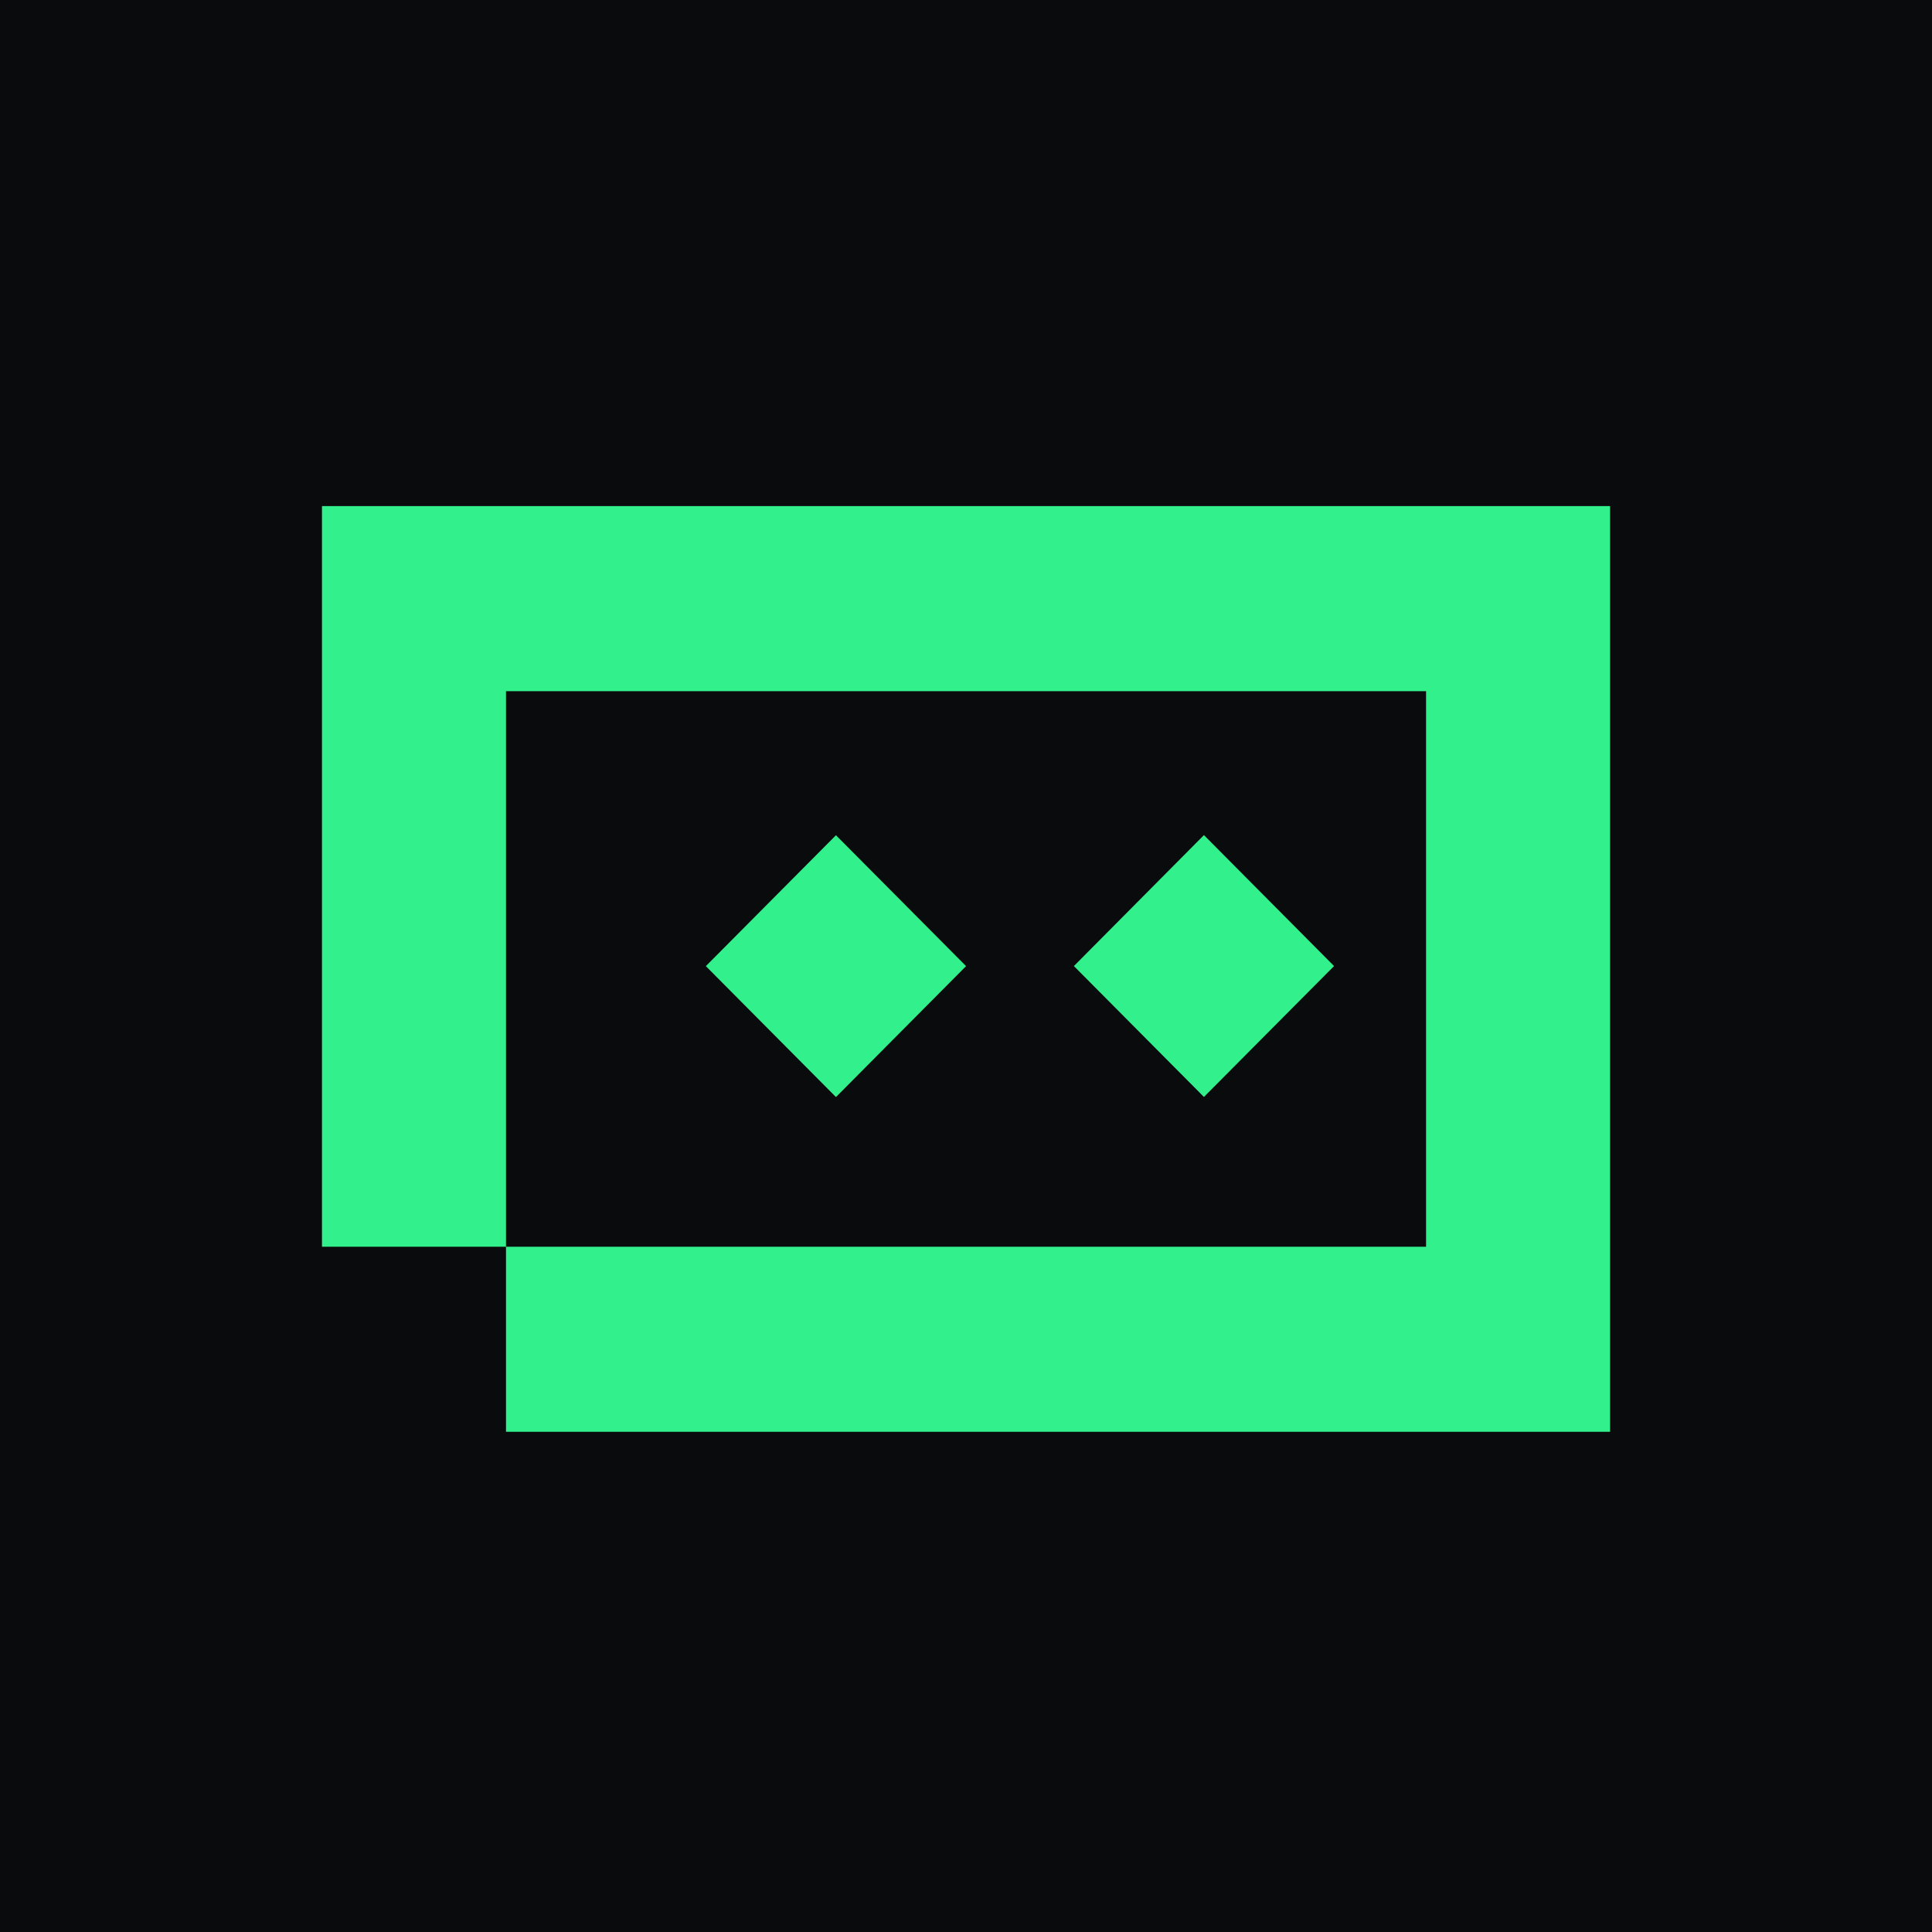
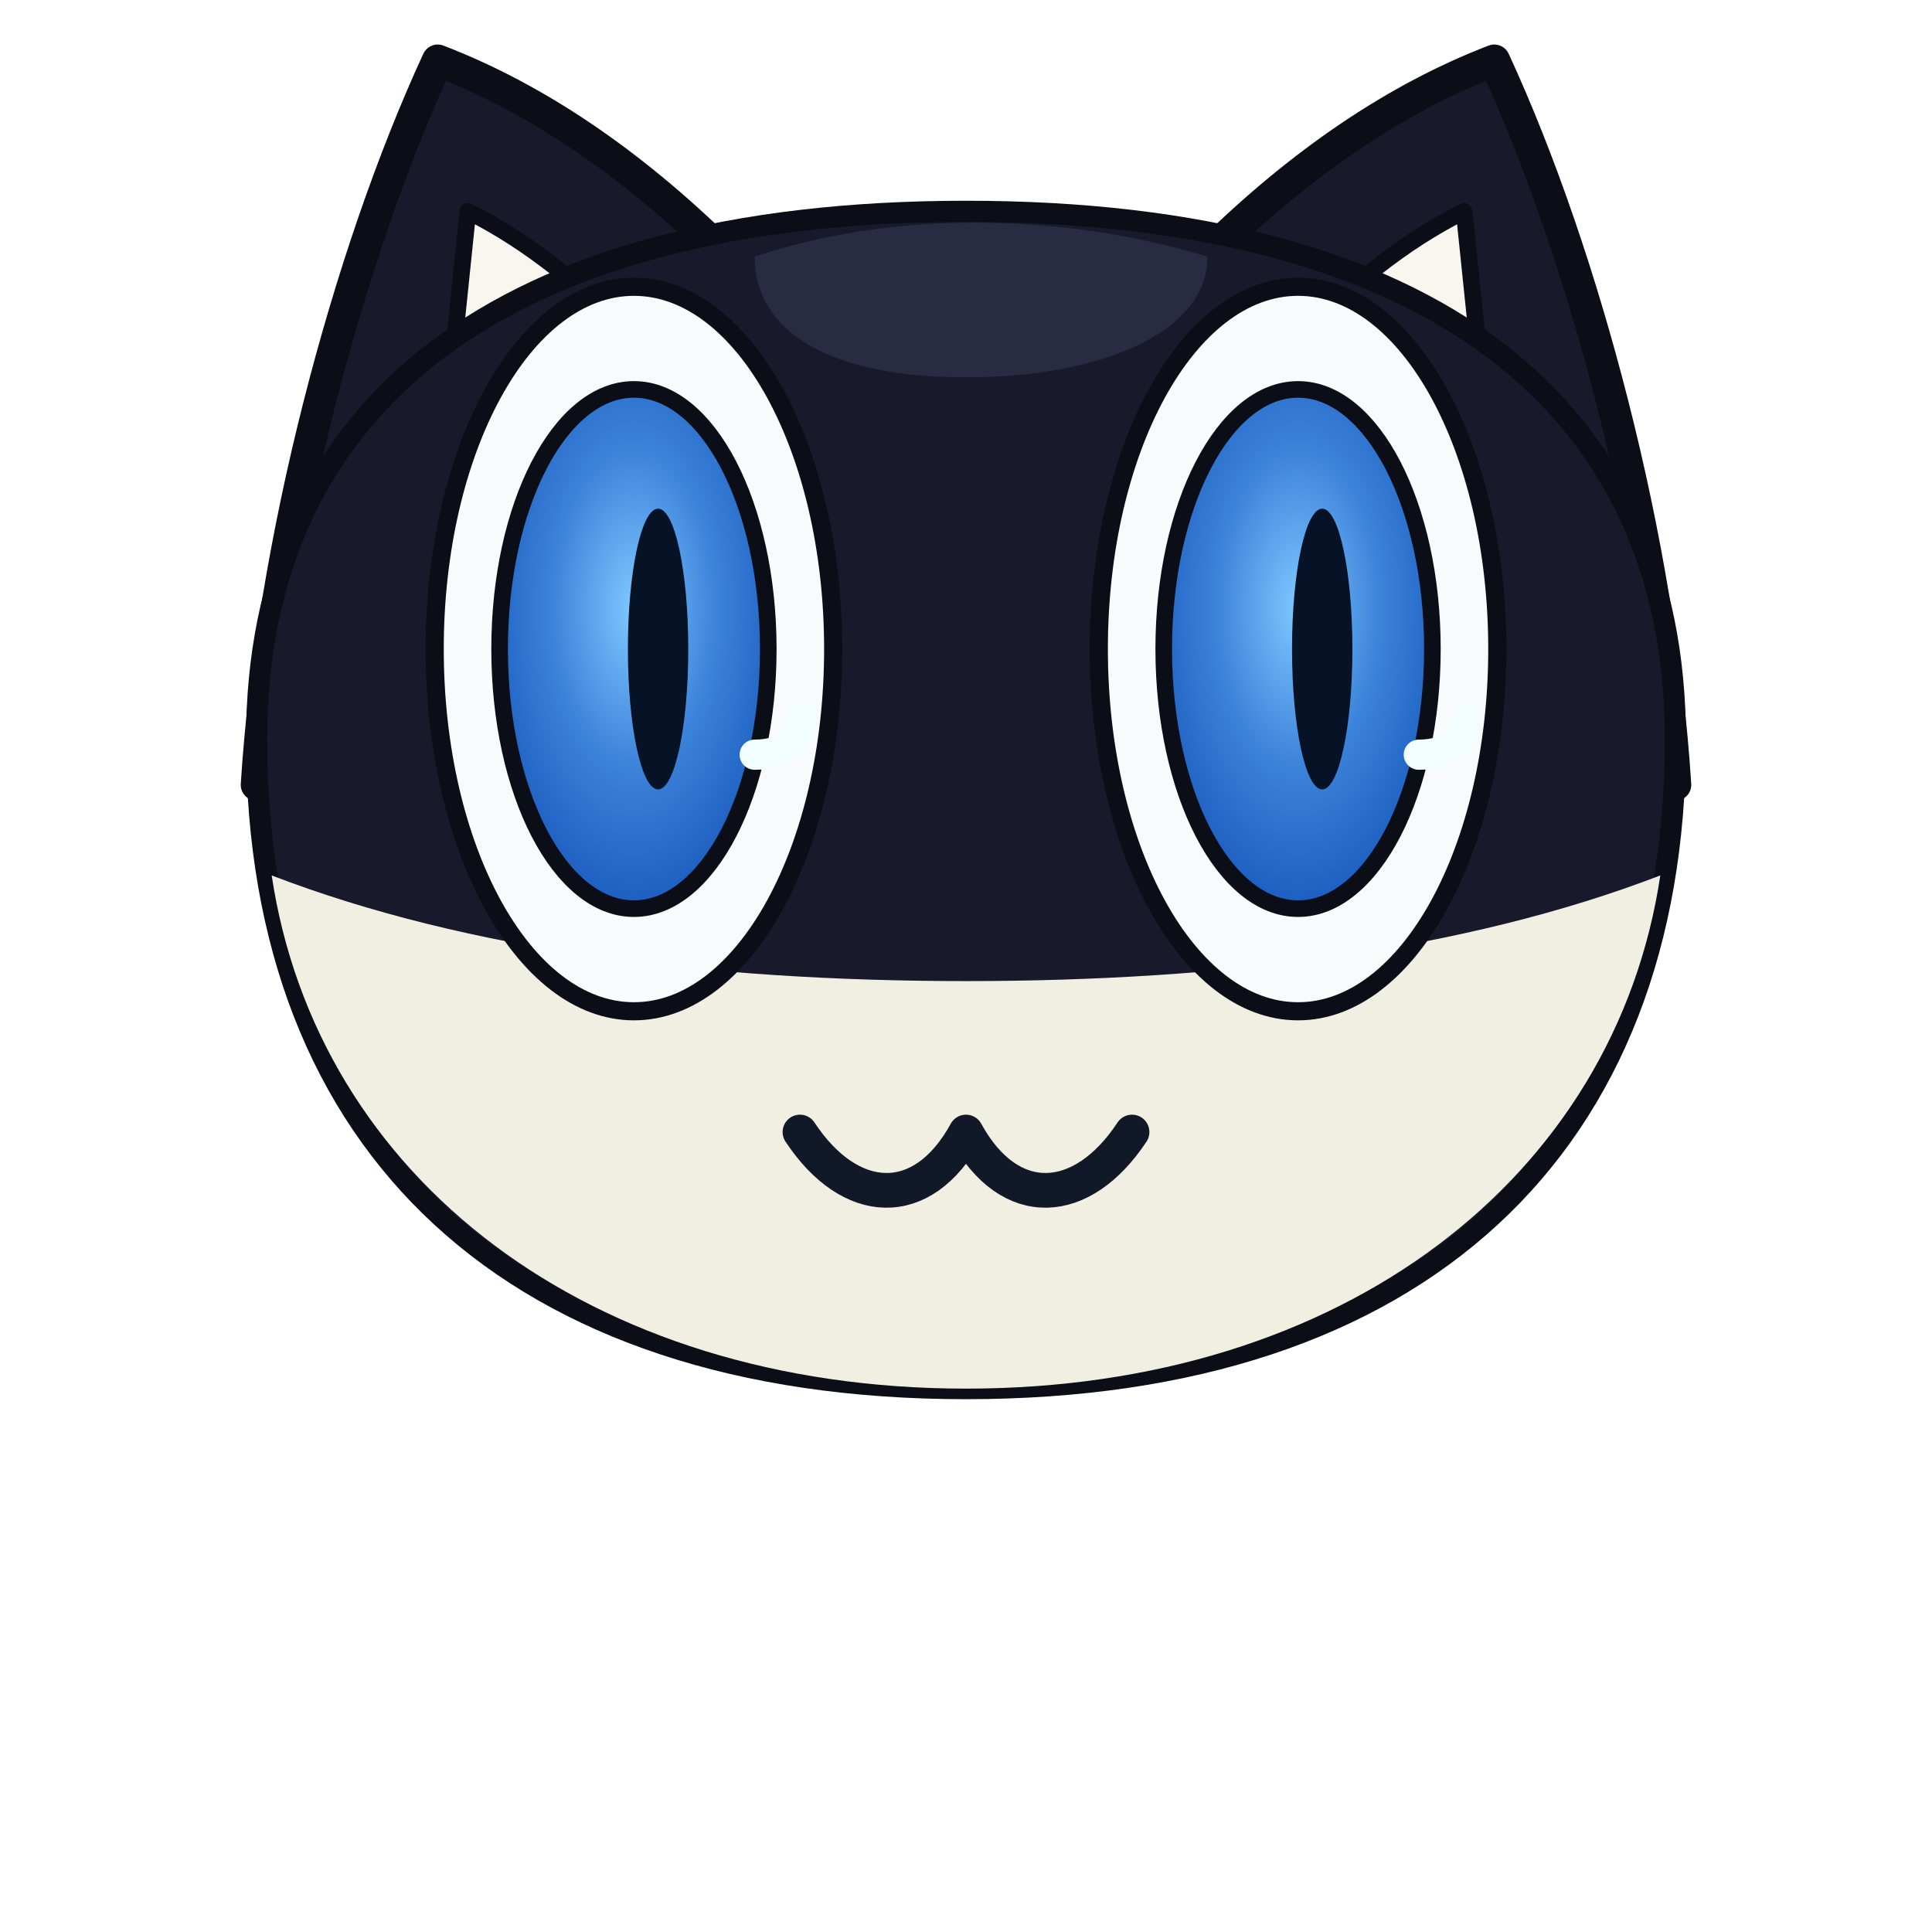
- <svg xmlns="http://www.w3.org/2000/svg" width="32" height="32" viewBox="0 0 32 32" fill="none">
-   <rect width="32" height="32" fill="#0A0B0D" />
-   <path d="M26.668 23.715H8.381V20.65H5.333V8.382H26.668V23.715ZM8.381 20.65H23.62V11.448H8.381V20.65ZM16.001 16.002L13.846 18.171L11.691 16.002L13.846 13.834L16.001 16.002ZM22.096 16.001L19.941 18.169L17.787 16.001L19.941 13.832L22.096 16.001Z" fill="#32F08C" />
+ <svg xmlns="http://www.w3.org/2000/svg" width="128" height="128" viewBox="0 0 128 128">
+   <defs>
+     <radialGradient id="eye" cx="50%" cy="42%" r="68%">
+       <stop offset="0%" stop-color="#7fc8ff" />
+       <stop offset="45%" stop-color="#3c83da" />
+       <stop offset="100%" stop-color="#1151b7" />
+     </radialGradient>
+   </defs>
+   <g class="plush-head">
+     <path d="M17 52C18 36 23 17 29 4c13 5 25 17 36 35L42 59C34 55 26 53 17 52z" fill="#18192b" stroke="#0b0d17" stroke-width="2.1" stroke-linejoin="round" />
+     <path d="M111 52c-1-16-6-35-12-48-13 5-25 17-36 35l23 20c8-4 16-6 25-7z" fill="#18192b" stroke="#0b0d17" stroke-width="2.1" stroke-linejoin="round" />
+     <path d="M31 14c8 4 15 12 22 23l-7 2 3 5-7-1-4 9-5-11-5 2z" fill="#f8f6ee" stroke="#0b0d17" stroke-width="1.1" stroke-linejoin="round" />
+     <path d="M97 14c-8 4-15 12-22 23l7 2-3 5 7-1 4 9 5-11 5 2z" fill="#f8f6ee" stroke="#0b0d17" stroke-width="1.1" stroke-linejoin="round" />
+     <path d="M34 21c2.5 4.5 4 8.5 4 13M45 31c-3 3-4 6.5-3 10M94 21c-2.5 4.5-4 8.5-4 13M83 31c3 3 4 6.5 3 10" fill="none" stroke="#d6d2c7" stroke-width="1.15" stroke-linecap="round" />
+     <path d="M17 49c0-22 16-35 47-35s47 13 47 35c0 27-17 43-47 43S17 76 17 49z" fill="#18192b" stroke="#0b0d17" stroke-width="1.4" />
+     <path d="M18 58c13 5 29 7 46 7s33-2 46-7c-3 20-21 34-46 34S21 78 18 58z" fill="#f1eee2" />
+     <path d="M50 17c9-3 20-3 30 0 0 5-7 8-16 8s-14-3-14-8z" fill="#363a55" opacity="0.55" />
+     <g>
+       <ellipse cx="42" cy="43" rx="13.2" ry="24" fill="#f8fafc" stroke="#0b0d17" stroke-width="1.2" />
+       <ellipse cx="42" cy="43" rx="8.9" ry="17.2" fill="url(#eye)" stroke="#0b0d17" stroke-width="1.1" />
+       <ellipse cx="43.6" cy="43" rx="2" ry="9.3" fill="#061225" />
+       <path d="M50 50c2.1 0 3.1-1.1 3.1-2.4" fill="none" stroke="#f2fdff" stroke-width="2" stroke-linecap="round" />
+     </g>
+     <g>
+       <ellipse cx="86" cy="43" rx="13.2" ry="24" fill="#f8fafc" stroke="#0b0d17" stroke-width="1.2" />
+       <ellipse cx="86" cy="43" rx="8.9" ry="17.2" fill="url(#eye)" stroke="#0b0d17" stroke-width="1.1" />
+       <ellipse cx="87.6" cy="43" rx="2" ry="9.3" fill="#061225" />
+       <path d="M94 50c2.1 0 3.1-1.1 3.1-2.4" fill="none" stroke="#f2fdff" stroke-width="2" stroke-linecap="round" />
+     </g>
+     <path d="M53 75c3.3 5 8.1 5.3 11 0 2.9 5.3 7.7 5 11 0" fill="none" stroke="#111827" stroke-width="2.3" stroke-linecap="round" stroke-linejoin="round" />
+   </g>
</svg>
